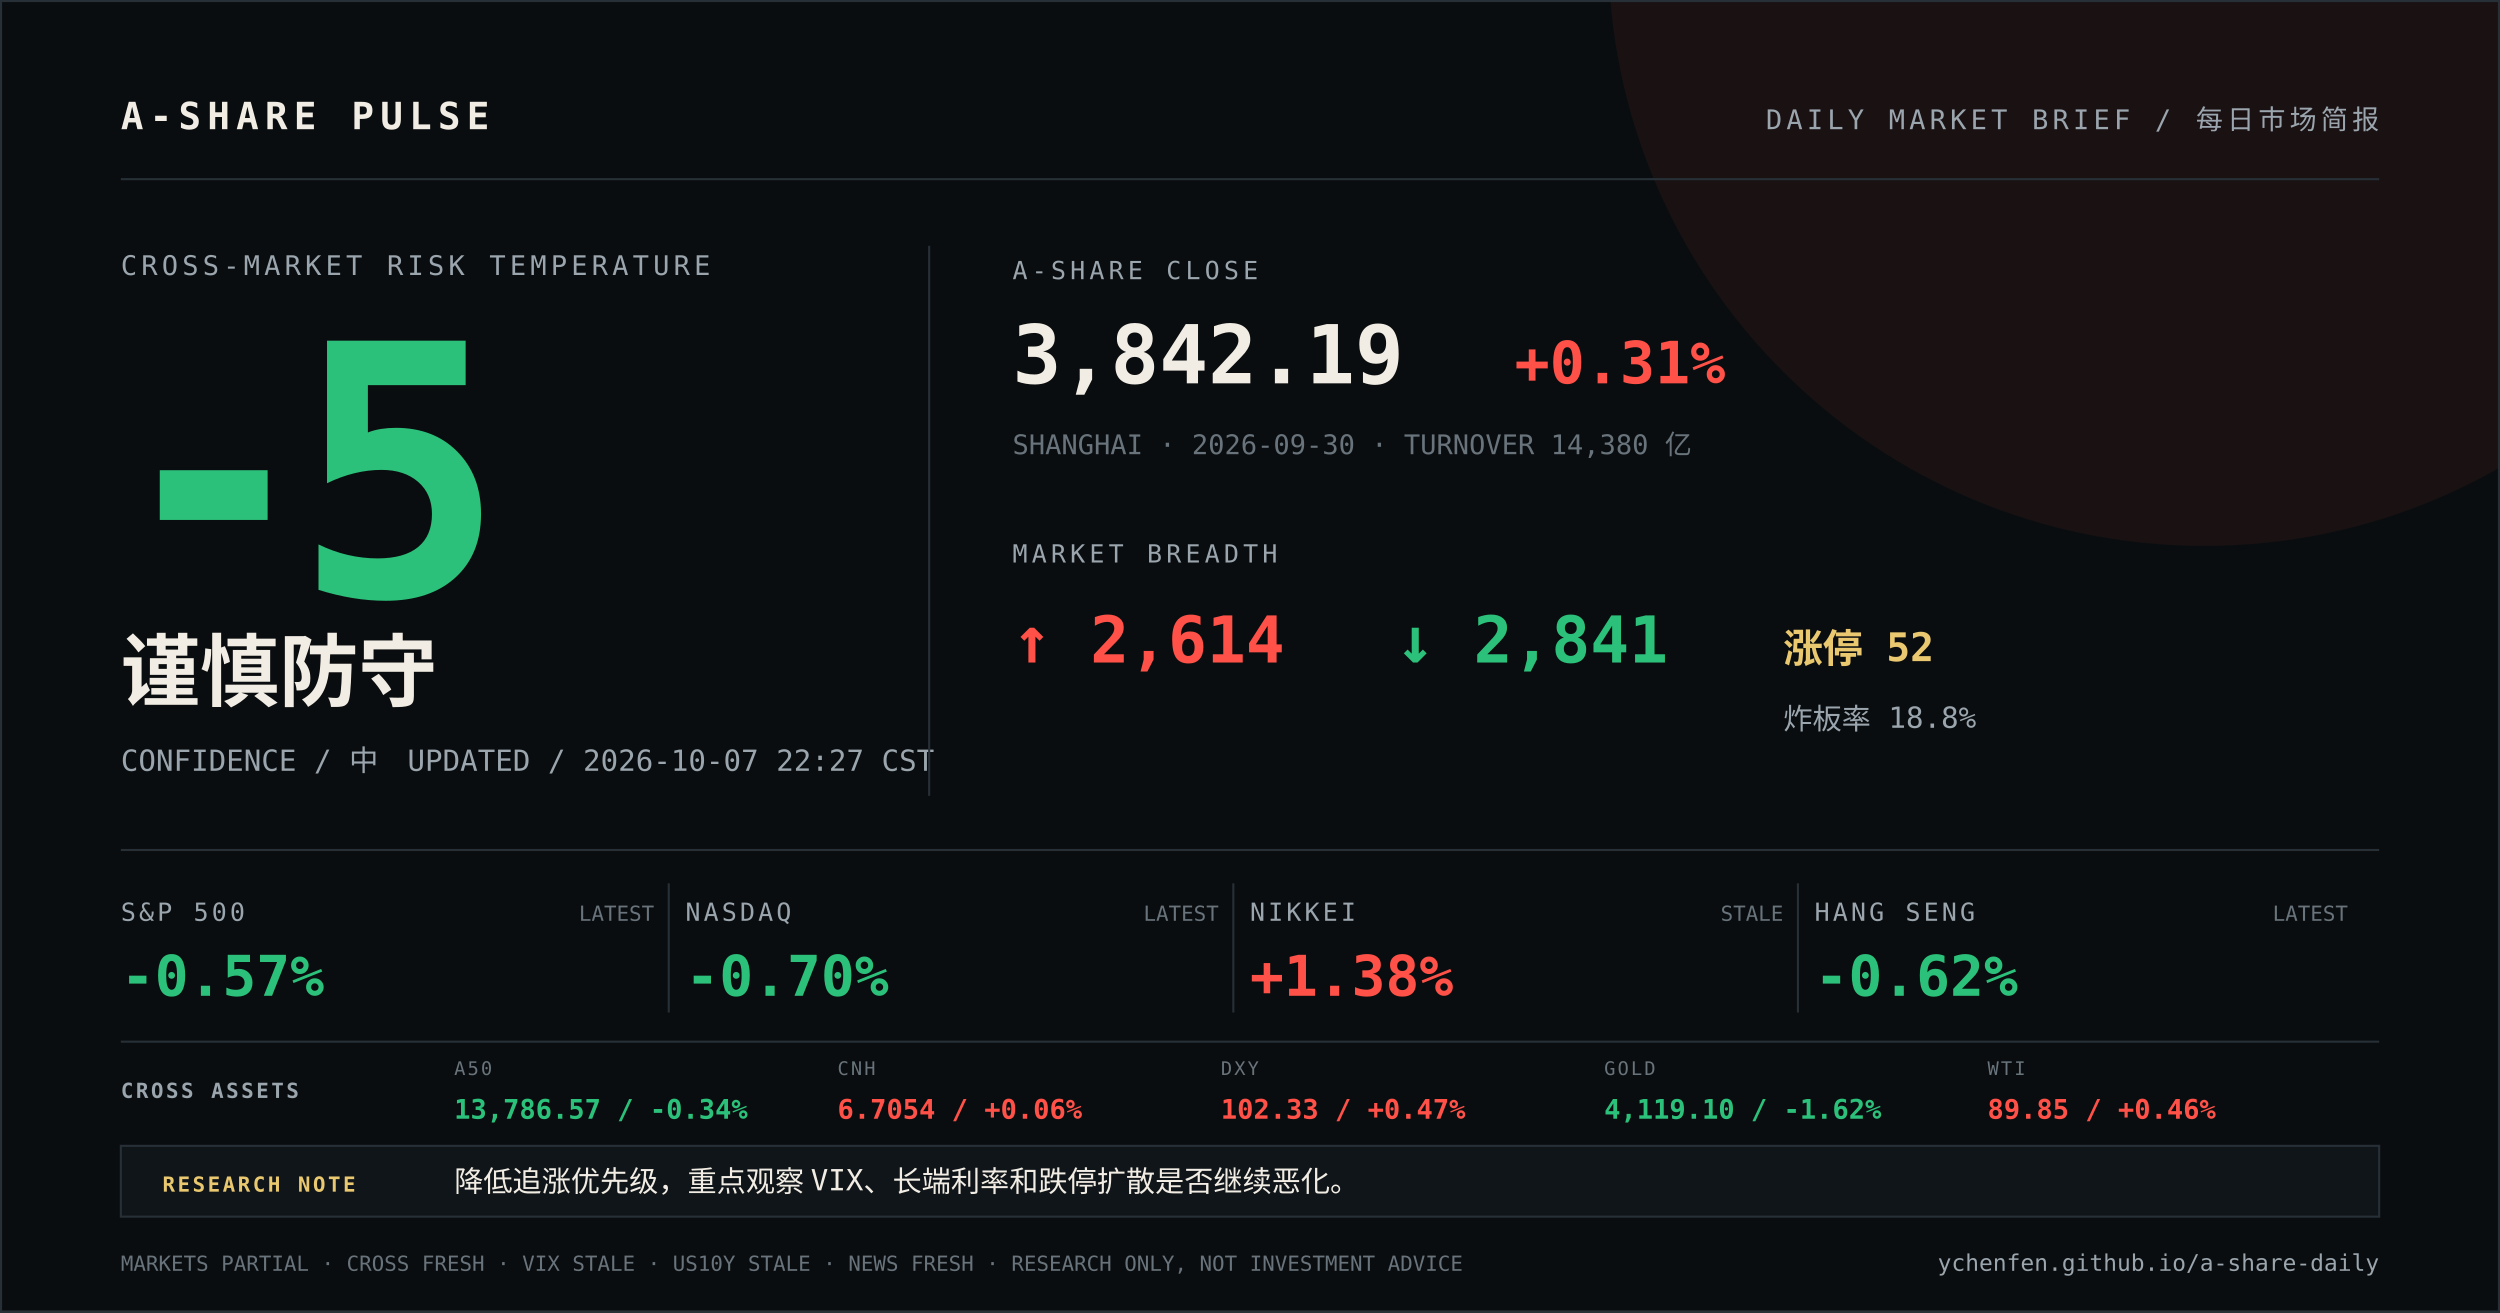
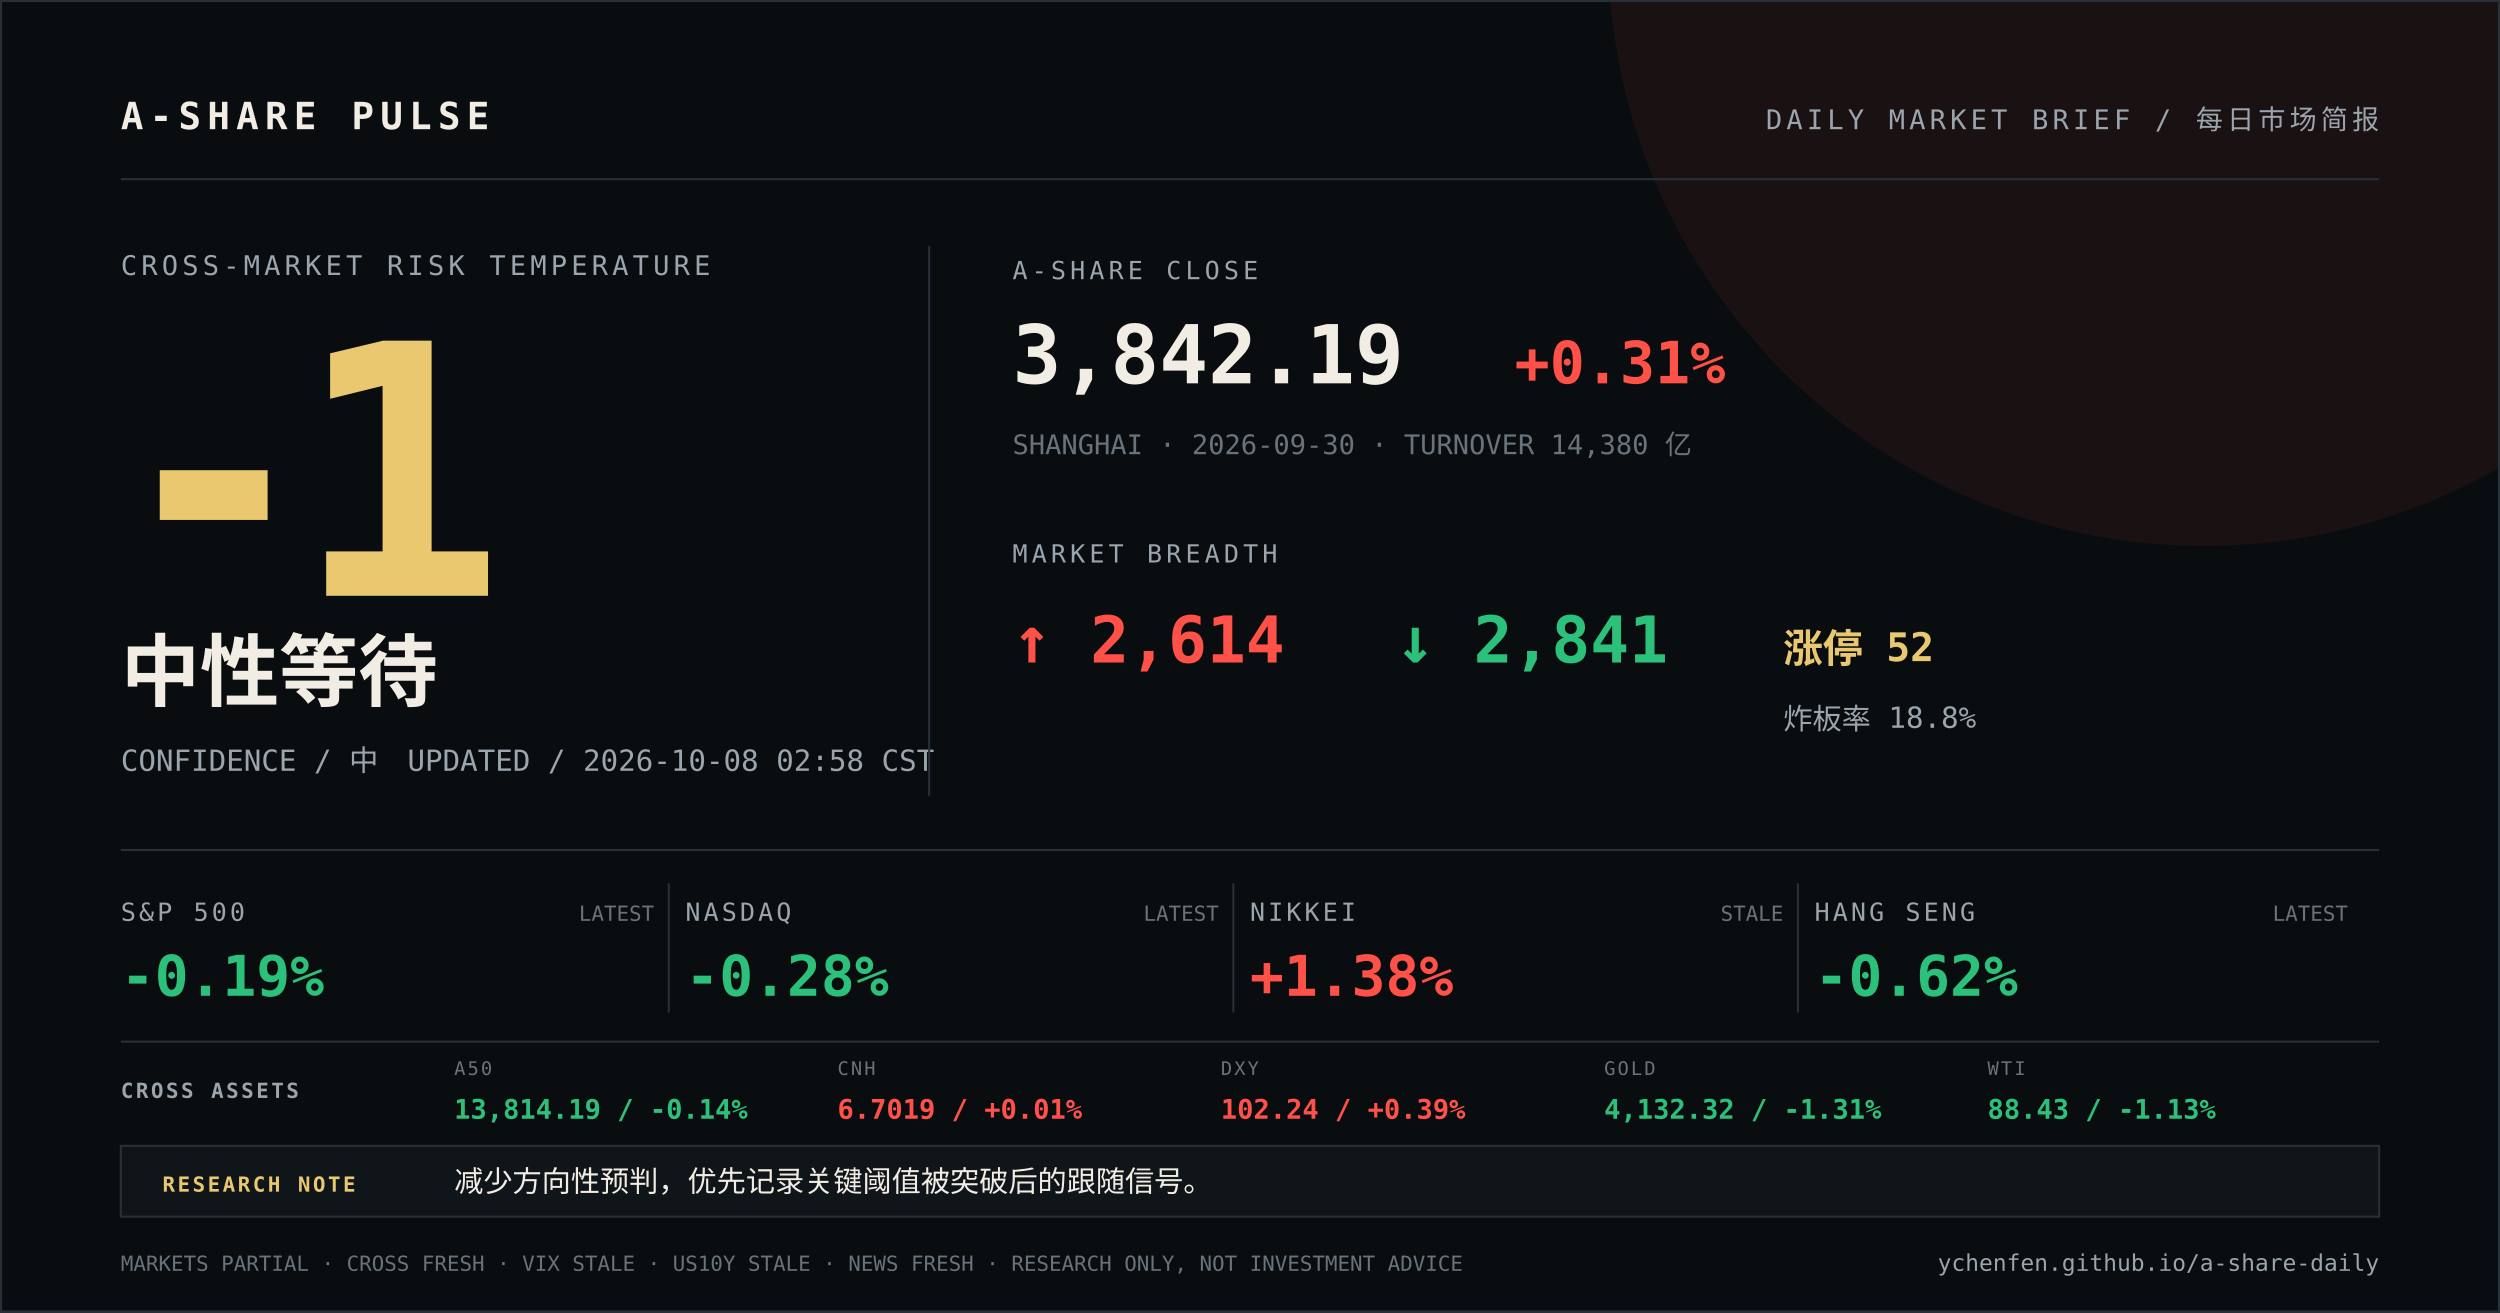
<svg xmlns="http://www.w3.org/2000/svg" width="1200" height="630" viewBox="0 0 1200 630">
  <rect width="1200" height="630" fill="#0a0d0f" />
  <circle cx="1058" cy="-24" r="286" fill="#ff5148" opacity="0.07" />
  <path d="M0 0H1200V630H0Z" fill="none" stroke="#273037" stroke-width="2" />
  <g font-family="DIN Alternate, SFMono-Regular, Menlo, monospace">
    <text x="58" y="62" fill="#f2ede4" font-size="18" font-weight="700" letter-spacing="3">A-SHARE PULSE</text>
    <text x="1142" y="62" fill="#9aa5ad" font-size="13" text-anchor="end" letter-spacing="2">DAILY MARKET BRIEF / 每日市场简报</text>
    <line x1="58" y1="86" x2="1142" y2="86" stroke="#273037" />
    <text x="58" y="132" fill="#9aa5ad" font-size="13" letter-spacing="2">CROSS-MARKET RISK TEMPERATURE</text>
-     <text x="52" y="286" fill="#2cc17a" font-size="168" font-weight="800" letter-spacing="-12">-5</text>
-     <text x="58" y="336" fill="#f2ede4" font-size="38" font-weight="700">谨慎防守</text>
-     <text x="58" y="370" fill="#9aa5ad" font-size="14">CONFIDENCE / 中　UPDATED / 2026-10-07 22:27 CST</text>
+     <text x="52" y="286" fill="#e9c86f" font-size="168" font-weight="800" letter-spacing="-12">-1</text>
+     <text x="58" y="336" fill="#f2ede4" font-size="38" font-weight="700">中性等待</text>
+     <text x="58" y="370" fill="#9aa5ad" font-size="14">CONFIDENCE / 中　UPDATED / 2026-10-08 02:58 CST</text>
    <line x1="446" y1="118" x2="446" y2="382" stroke="#273037" />
    <text x="486" y="134" fill="#9aa5ad" font-size="12" letter-spacing="2">A-SHARE CLOSE</text>
    <text x="486" y="184" fill="#f2ede4" font-size="39" font-weight="700">3,842.19</text>
    <text x="727" y="184" fill="#ff5148" font-size="28" font-weight="700">+0.31%</text>
    <text x="486" y="218" fill="#68737b" font-size="13">SHANGHAI · 2026-09-30 · TURNOVER 14,380 亿</text>
    <text x="486" y="270" fill="#9aa5ad" font-size="12" letter-spacing="2">MARKET BREADTH</text>
    <text x="486" y="318" fill="#ff5148" font-size="31" font-weight="700">↑ 2,614</text>
    <text x="670" y="318" fill="#2cc17a" font-size="31" font-weight="700">↓ 2,841</text>
    <text x="856" y="318" fill="#e9c86f" font-size="19" font-weight="700">涨停 52</text>
    <text x="856" y="350" fill="#9aa5ad" font-size="14">炸板率 18.8%</text>
    <line x1="58" y1="408" x2="1142" y2="408" stroke="#273037" />
    <text x="58" y="442" fill="#9aa5ad" font-size="12" letter-spacing="1.5">S&amp;P 500</text>
-     <text x="58" y="478" fill="#2cc17a" font-size="27" font-weight="700">-0.57%</text>
+     <text x="58" y="478" fill="#2cc17a" font-size="27" font-weight="700">-0.19%</text>
    <text x="314" y="442" fill="#68737b" font-size="10" text-anchor="end">LATEST</text>
    <line x1="321" y1="424" x2="321" y2="486" stroke="#273037" />
    <text x="329" y="442" fill="#9aa5ad" font-size="12" letter-spacing="1.5">NASDAQ</text>
-     <text x="329" y="478" fill="#2cc17a" font-size="27" font-weight="700">-0.70%</text>
+     <text x="329" y="478" fill="#2cc17a" font-size="27" font-weight="700">-0.28%</text>
    <text x="585" y="442" fill="#68737b" font-size="10" text-anchor="end">LATEST</text>
    <line x1="592" y1="424" x2="592" y2="486" stroke="#273037" />
    <text x="600" y="442" fill="#9aa5ad" font-size="12" letter-spacing="1.5">NIKKEI</text>
    <text x="600" y="478" fill="#ff5148" font-size="27" font-weight="700">+1.38%</text>
    <text x="856" y="442" fill="#68737b" font-size="10" text-anchor="end">STALE</text>
    <line x1="863" y1="424" x2="863" y2="486" stroke="#273037" />
    <text x="871" y="442" fill="#9aa5ad" font-size="12" letter-spacing="1.5">HANG SENG</text>
    <text x="871" y="478" fill="#2cc17a" font-size="27" font-weight="700">-0.62%</text>
    <text x="1127" y="442" fill="#68737b" font-size="10" text-anchor="end">LATEST</text>
    <line x1="58" y1="500" x2="1142" y2="500" stroke="#273037" />
    <text x="58" y="527" fill="#9aa5ad" font-size="10" font-weight="700" letter-spacing="1.2">CROSS ASSETS</text>
    <text x="218" y="516" fill="#68737b" font-size="9" letter-spacing="1">A50</text>
-     <text x="218" y="537" fill="#2cc17a" font-size="13" font-weight="700">13,786.57 / -0.34%</text>
+     <text x="218" y="537" fill="#2cc17a" font-size="13" font-weight="700">13,814.19 / -0.14%</text>
    <text x="402" y="516" fill="#68737b" font-size="9" letter-spacing="1">CNH</text>
-     <text x="402" y="537" fill="#ff5148" font-size="13" font-weight="700">6.7054 / +0.06%</text>
+     <text x="402" y="537" fill="#ff5148" font-size="13" font-weight="700">6.7019 / +0.01%</text>
    <text x="586" y="516" fill="#68737b" font-size="9" letter-spacing="1">DXY</text>
-     <text x="586" y="537" fill="#ff5148" font-size="13" font-weight="700">102.33 / +0.47%</text>
+     <text x="586" y="537" fill="#ff5148" font-size="13" font-weight="700">102.24 / +0.39%</text>
    <text x="770" y="516" fill="#68737b" font-size="9" letter-spacing="1">GOLD</text>
-     <text x="770" y="537" fill="#2cc17a" font-size="13" font-weight="700">4,119.10 / -1.62%</text>
+     <text x="770" y="537" fill="#2cc17a" font-size="13" font-weight="700">4,132.32 / -1.31%</text>
    <text x="954" y="516" fill="#68737b" font-size="9" letter-spacing="1">WTI</text>
-     <text x="954" y="537" fill="#ff5148" font-size="13" font-weight="700">89.85 / +0.46%</text>
+     <text x="954" y="537" fill="#2cc17a" font-size="13" font-weight="700">88.43 / -1.13%</text>
    <rect x="58" y="550" width="1084" height="34" fill="#101519" stroke="#273037" />
    <text x="78" y="572" fill="#e9c86f" font-size="10" font-weight="700" letter-spacing="1.2">RESEARCH NOTE</text>
-     <text x="218" y="572" fill="#f2ede4" font-size="14">降低追涨优先级，重点观察 VIX、长端利率和跌停扩散是否继续恶化。</text>
+     <text x="218" y="572" fill="#f2ede4" font-size="14">减少方向性预判，优先记录关键阈值被突破后的跟随信号。</text>
    <text x="58" y="610" fill="#68737b" font-size="10">MARKETS PARTIAL · CROSS FRESH · VIX STALE · US10Y STALE · NEWS FRESH · RESEARCH ONLY, NOT INVESTMENT ADVICE</text>
    <text x="1142" y="610" fill="#9aa5ad" font-size="11" text-anchor="end">ychenfen.github.io/a-share-daily</text>
  </g>
</svg>
